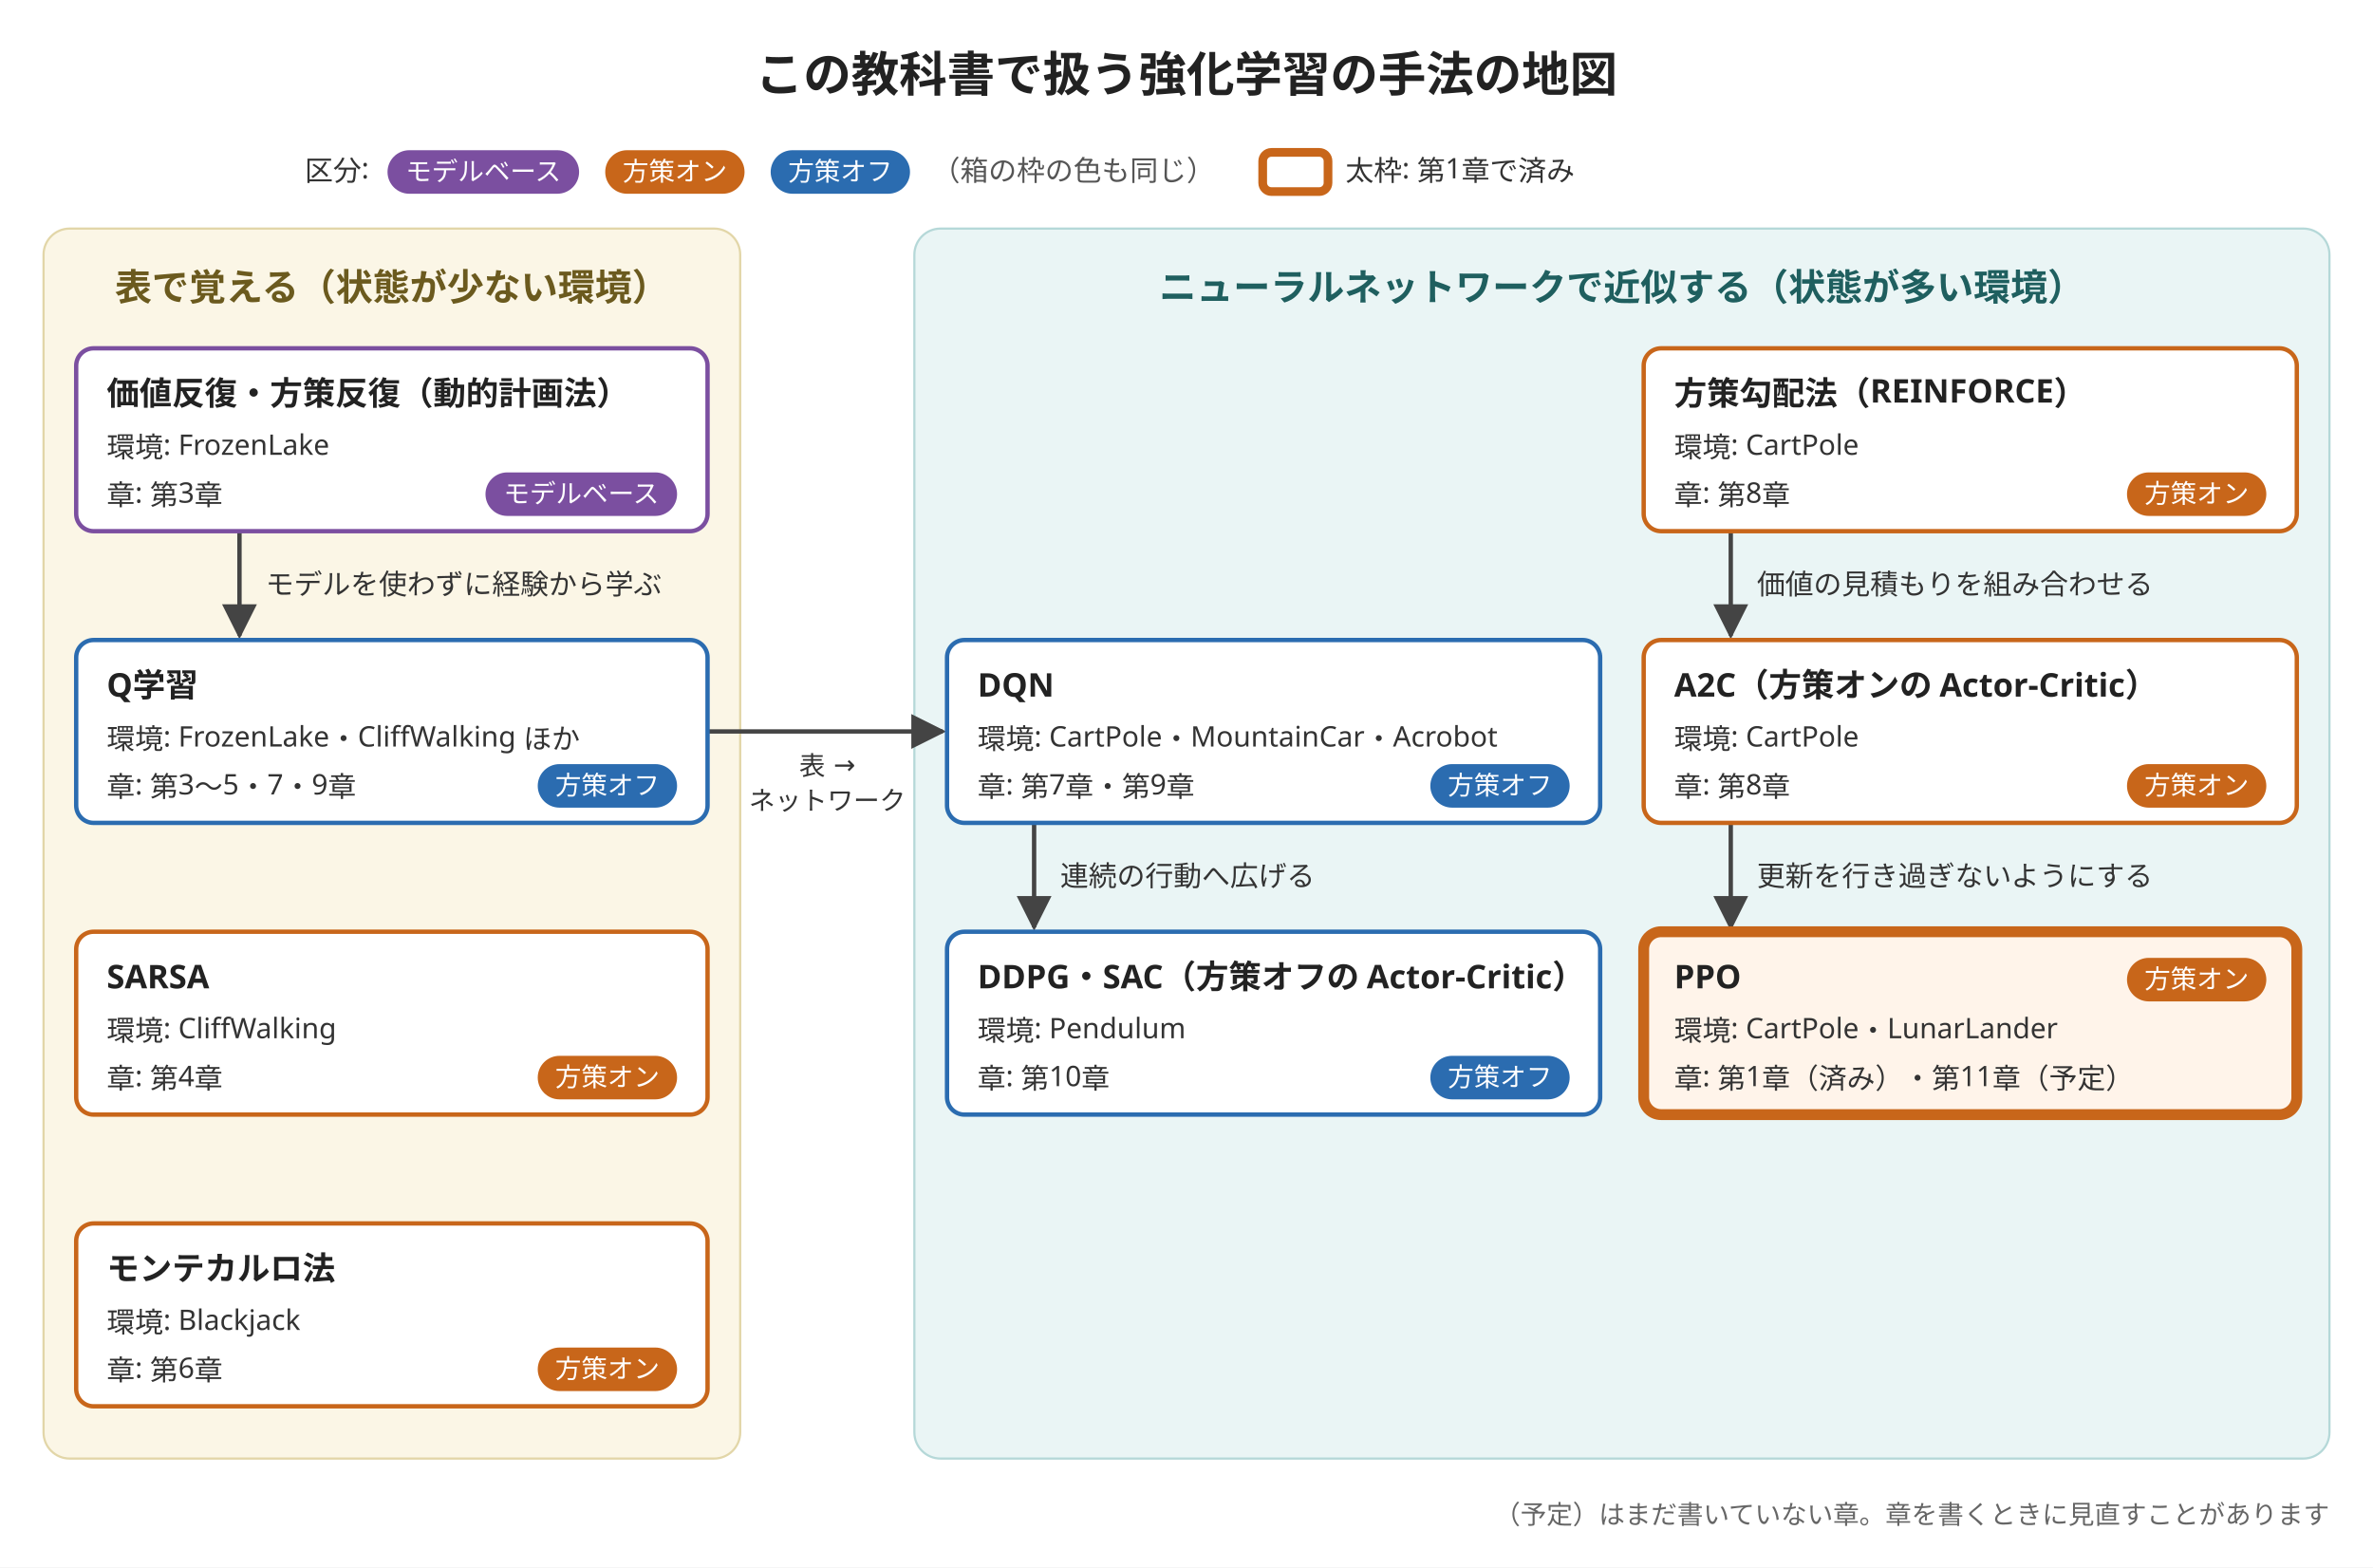
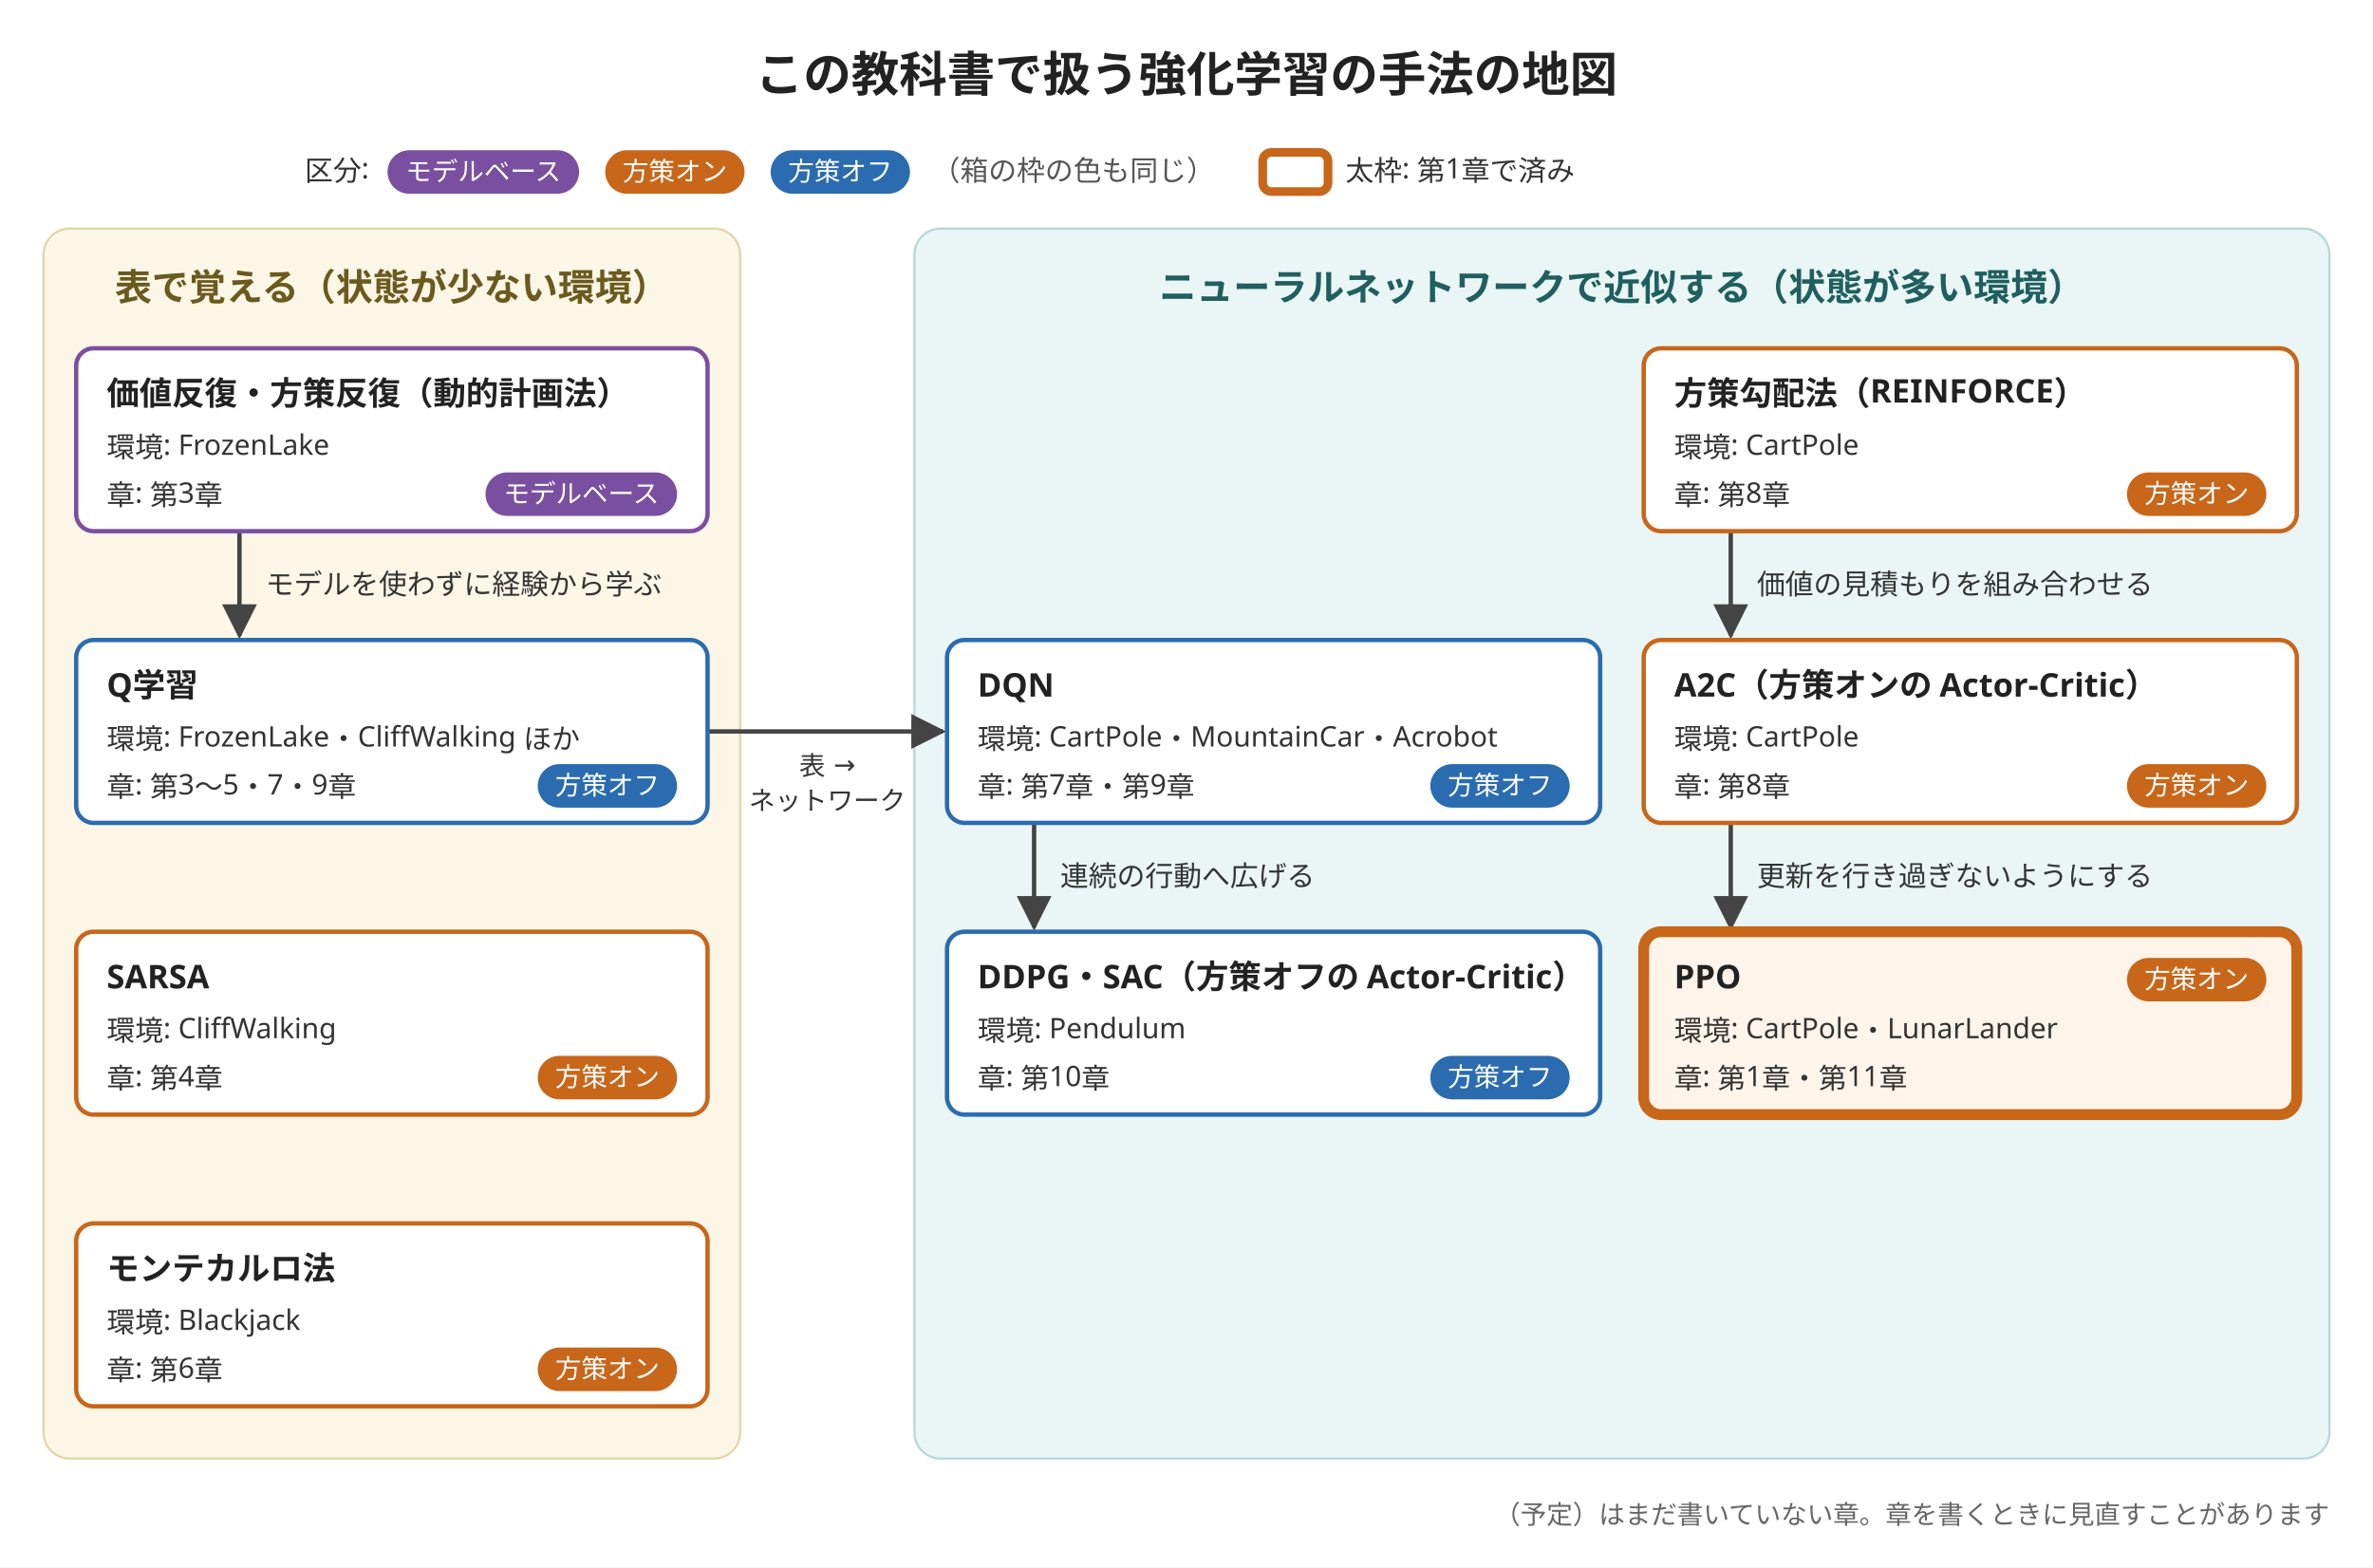
<svg xmlns="http://www.w3.org/2000/svg" width="1090" height="720" viewBox="0 0 1090 720" font-family="sans-serif">
  <defs>
    <marker id="arrow" viewBox="0 0 10 10" refX="9" refY="5" markerWidth="8" markerHeight="8" orient="auto-start-reverse">
      <path d="M0,0 L10,5 L0,10 z" fill="#444" />
    </marker>
  </defs>
  <rect x="0" y="0" width="1090" height="720" fill="#ffffff" />
  <text x="545" y="42" font-size="22" font-weight="bold" text-anchor="middle" fill="#222">この教科書で扱う強化学習の手法の地図</text>
  <g font-size="13" fill="#333" transform="translate(140,0)">
    <text x="0" y="83">区分:</text>
    <rect x="38" y="69" width="88" height="20" rx="10" fill="#7b4fa0" />
    <text x="82" y="83" font-size="12" fill="#fff" text-anchor="middle">モデルベース</text>
    <rect x="138" y="69" width="64" height="20" rx="10" fill="#c8661a" />
    <text x="170" y="83" font-size="12" fill="#fff" text-anchor="middle">方策オン</text>
    <rect x="214" y="69" width="64" height="20" rx="10" fill="#2b6cb0" />
    <text x="246" y="83" font-size="12" fill="#fff" text-anchor="middle">方策オフ</text>
    <text x="288" y="83" fill="#555">（箱の枠の色も同じ）</text>
    <rect x="440" y="70" width="30" height="18" rx="4" fill="#fff" stroke="#c8661a" stroke-width="4" />
    <text x="478" y="83">太枠: 第1章で済み</text>
  </g>
  <rect x="20" y="105" width="320" height="565" rx="12" fill="#fbf6e6" stroke="#e2d6a8" />
  <rect x="420" y="105" width="650" height="565" rx="12" fill="#eaf5f5" stroke="#b5d8d8" />
  <text x="180" y="138" font-size="17" font-weight="bold" text-anchor="middle" fill="#6b5a1e">表で覚える（状態が少ない環境）</text>
  <text x="745" y="138" font-size="17" font-weight="bold" text-anchor="middle" fill="#1f5f5f">ニューラルネットワークで近似する（状態が多い環境）</text>
  <g stroke="#444" stroke-width="2" fill="none" marker-end="url(#arrow)">
    <line x1="110" y1="244" x2="110" y2="292" />
    <line x1="325" y1="336" x2="433" y2="336" />
    <line x1="475" y1="378" x2="475" y2="426" />
    <line x1="795" y1="244" x2="795" y2="292" />
    <line x1="795" y1="378" x2="795" y2="426" />
  </g>
  <g font-size="13" fill="#333">
    <text x="122" y="273">モデルを使わずに経験から学ぶ</text>
    <text x="380" y="356" font-size="12" text-anchor="middle">表 →</text>
    <text x="380" y="372" font-size="12" text-anchor="middle">ネットワーク</text>
    <text x="487" y="407">連続の行動へ広げる</text>
    <text x="807" y="273">価値の見積もりを組み合わせる</text>
    <text x="807" y="407">更新を行き過ぎないようにする</text>
  </g>
  <g>
    <rect x="35" y="160" width="290" height="84" rx="8" fill="#fff" stroke="#7b4fa0" stroke-width="2" />
    <text x="49" y="186" font-size="15" font-weight="bold" fill="#222">価値反復・方策反復（動的計画法）</text>
    <text x="49" y="210" font-size="13" fill="#333">環境: FrozenLake</text>
    <text x="49" y="232" font-size="13" fill="#333">章: 第3章</text>
    <rect x="223" y="217" width="88" height="20" rx="10" fill="#7b4fa0" />
    <text x="267" y="231" font-size="12" fill="#fff" text-anchor="middle">モデルベース</text>
  </g>
  <g>
    <rect x="35" y="294" width="290" height="84" rx="8" fill="#fff" stroke="#2b6cb0" stroke-width="2" />
    <text x="49" y="320" font-size="15" font-weight="bold" fill="#222">Q学習</text>
    <text x="49" y="344" font-size="13" fill="#333">環境: FrozenLake・CliffWalking ほか</text>
    <text x="49" y="366" font-size="13" fill="#333">章: 第3〜5・7・9章</text>
    <rect x="247" y="351" width="64" height="20" rx="10" fill="#2b6cb0" />
    <text x="279" y="365" font-size="12" fill="#fff" text-anchor="middle">方策オフ</text>
  </g>
  <g>
    <rect x="35" y="428" width="290" height="84" rx="8" fill="#fff" stroke="#c8661a" stroke-width="2" />
    <text x="49" y="454" font-size="15" font-weight="bold" fill="#222">SARSA</text>
    <text x="49" y="478" font-size="13" fill="#333">環境: CliffWalking</text>
    <text x="49" y="500" font-size="13" fill="#333">章: 第4章</text>
    <rect x="247" y="485" width="64" height="20" rx="10" fill="#c8661a" />
    <text x="279" y="499" font-size="12" fill="#fff" text-anchor="middle">方策オン</text>
  </g>
  <g>
    <rect x="35" y="562" width="290" height="84" rx="8" fill="#fff" stroke="#c8661a" stroke-width="2" />
    <text x="49" y="588" font-size="15" font-weight="bold" fill="#222">モンテカルロ法</text>
    <text x="49" y="612" font-size="13" fill="#333">環境: Blackjack</text>
    <text x="49" y="634" font-size="13" fill="#333">章: 第6章</text>
    <rect x="247" y="619" width="64" height="20" rx="10" fill="#c8661a" />
    <text x="279" y="633" font-size="12" fill="#fff" text-anchor="middle">方策オン</text>
  </g>
  <g>
    <rect x="435" y="294" width="300" height="84" rx="8" fill="#fff" stroke="#2b6cb0" stroke-width="2" />
    <text x="449" y="320" font-size="15" font-weight="bold" fill="#222">DQN</text>
    <text x="449" y="344" font-size="13" fill="#333">環境: CartPole・MountainCar・Acrobot</text>
    <text x="449" y="366" font-size="13" fill="#333">章: 第7章・第9章</text>
    <rect x="657" y="351" width="64" height="20" rx="10" fill="#2b6cb0" />
    <text x="689" y="365" font-size="12" fill="#fff" text-anchor="middle">方策オフ</text>
  </g>
  <g>
    <rect x="435" y="428" width="300" height="84" rx="8" fill="#fff" stroke="#2b6cb0" stroke-width="2" />
    <text x="449" y="454" font-size="15" font-weight="bold" fill="#222">DDPG・SAC（方策オフの Actor-Critic）</text>
    <text x="449" y="478" font-size="13" fill="#333">環境: Pendulum</text>
    <text x="449" y="500" font-size="13" fill="#333">章: 第10章</text>
    <rect x="657" y="485" width="64" height="20" rx="10" fill="#2b6cb0" />
    <text x="689" y="499" font-size="12" fill="#fff" text-anchor="middle">方策オフ</text>
  </g>
  <g>
    <rect x="755" y="160" width="300" height="84" rx="8" fill="#fff" stroke="#c8661a" stroke-width="2" />
    <text x="769" y="186" font-size="15" font-weight="bold" fill="#222">方策勾配法（REINFORCE）</text>
    <text x="769" y="210" font-size="13" fill="#333">環境: CartPole</text>
    <text x="769" y="232" font-size="13" fill="#333">章: 第8章</text>
    <rect x="977" y="217" width="64" height="20" rx="10" fill="#c8661a" />
    <text x="1009" y="231" font-size="12" fill="#fff" text-anchor="middle">方策オン</text>
  </g>
  <g>
    <rect x="755" y="294" width="300" height="84" rx="8" fill="#fff" stroke="#c8661a" stroke-width="2" />
    <text x="769" y="320" font-size="15" font-weight="bold" fill="#222">A2C（方策オンの Actor-Critic）</text>
    <text x="769" y="344" font-size="13" fill="#333">環境: CartPole</text>
    <text x="769" y="366" font-size="13" fill="#333">章: 第8章</text>
    <rect x="977" y="351" width="64" height="20" rx="10" fill="#c8661a" />
    <text x="1009" y="365" font-size="12" fill="#fff" text-anchor="middle">方策オン</text>
  </g>
  <g>
    <rect x="755" y="428" width="300" height="84" rx="8" fill="#fff4ea" stroke="#c8661a" stroke-width="5" />
    <text x="769" y="454" font-size="15" font-weight="bold" fill="#222">PPO</text>
    <text x="769" y="478" font-size="13" fill="#333">環境: CartPole・LunarLander</text>
-     <text x="769" y="500" font-size="13" fill="#333">章: 第1章（済み）・第11章（予定）</text>
+     <text x="769" y="500" font-size="13" fill="#333">章: 第1章・第11章</text>
    <rect x="977" y="440" width="64" height="20" rx="10" fill="#c8661a" />
    <text x="1009" y="454" font-size="12" fill="#fff" text-anchor="middle">方策オン</text>
  </g>
  <text x="1070" y="700" font-size="12" text-anchor="end" fill="#666">（予定）はまだ書いていない章。章を書くときに見直すことがあります</text>
</svg>
